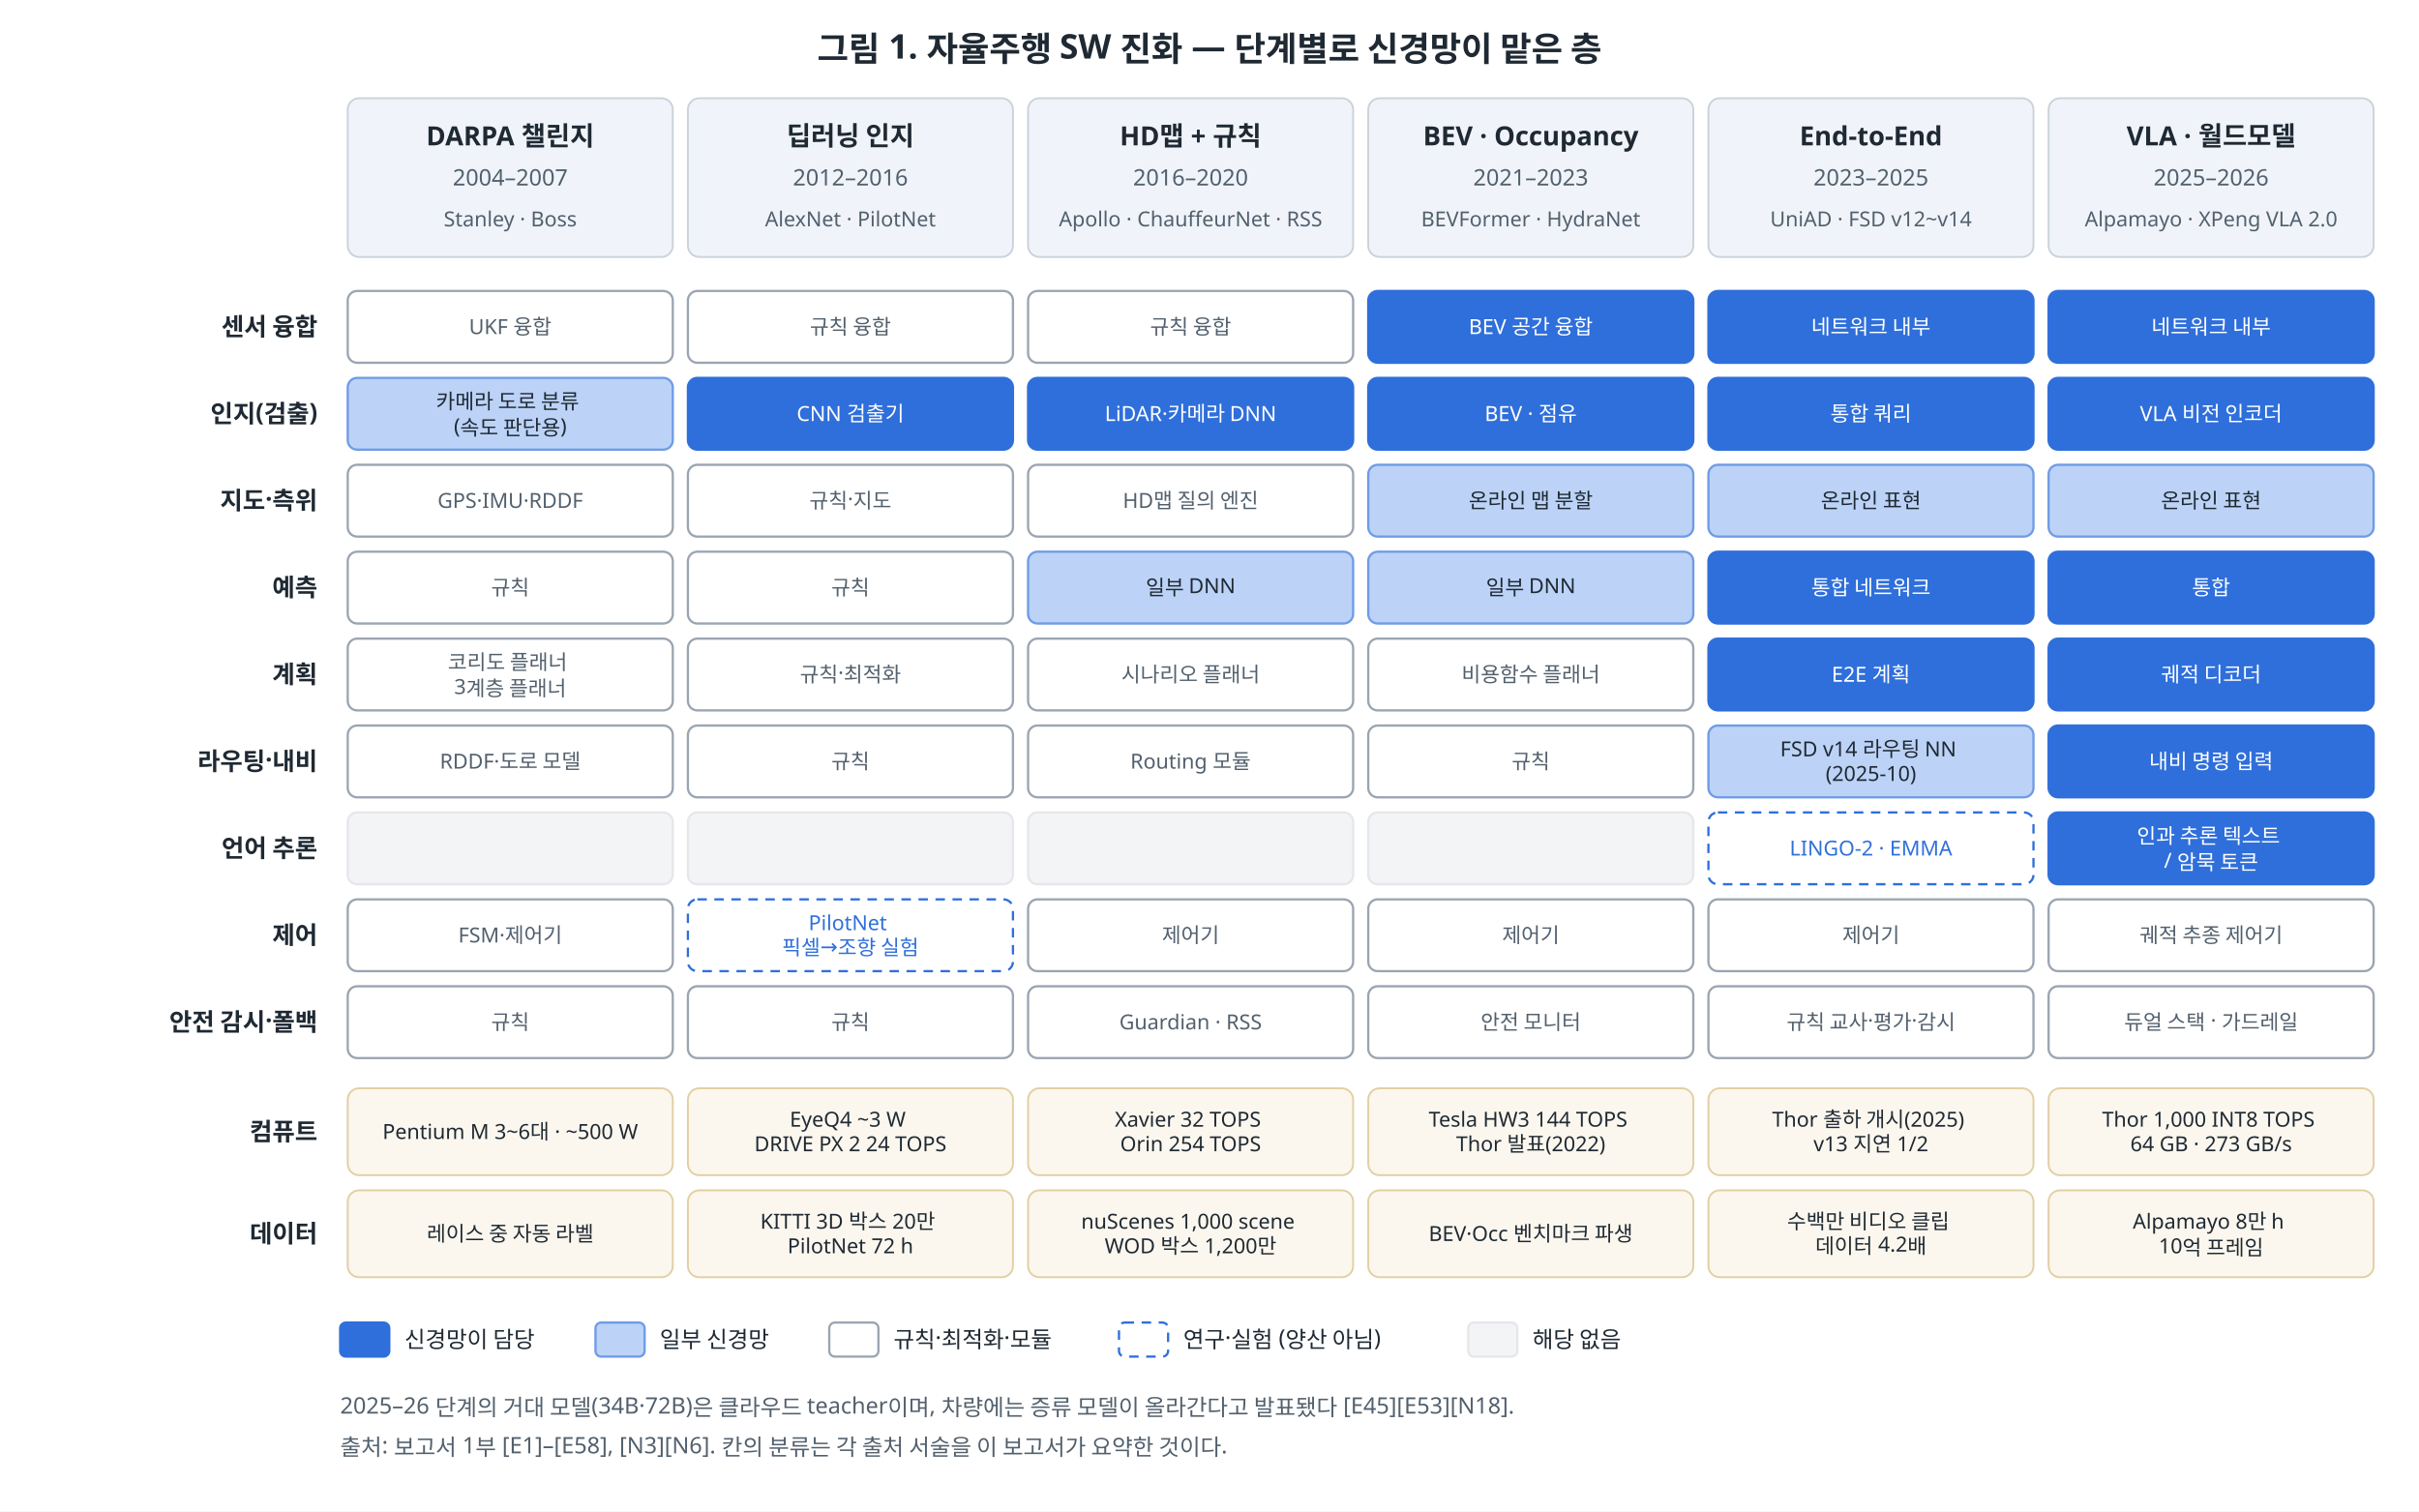
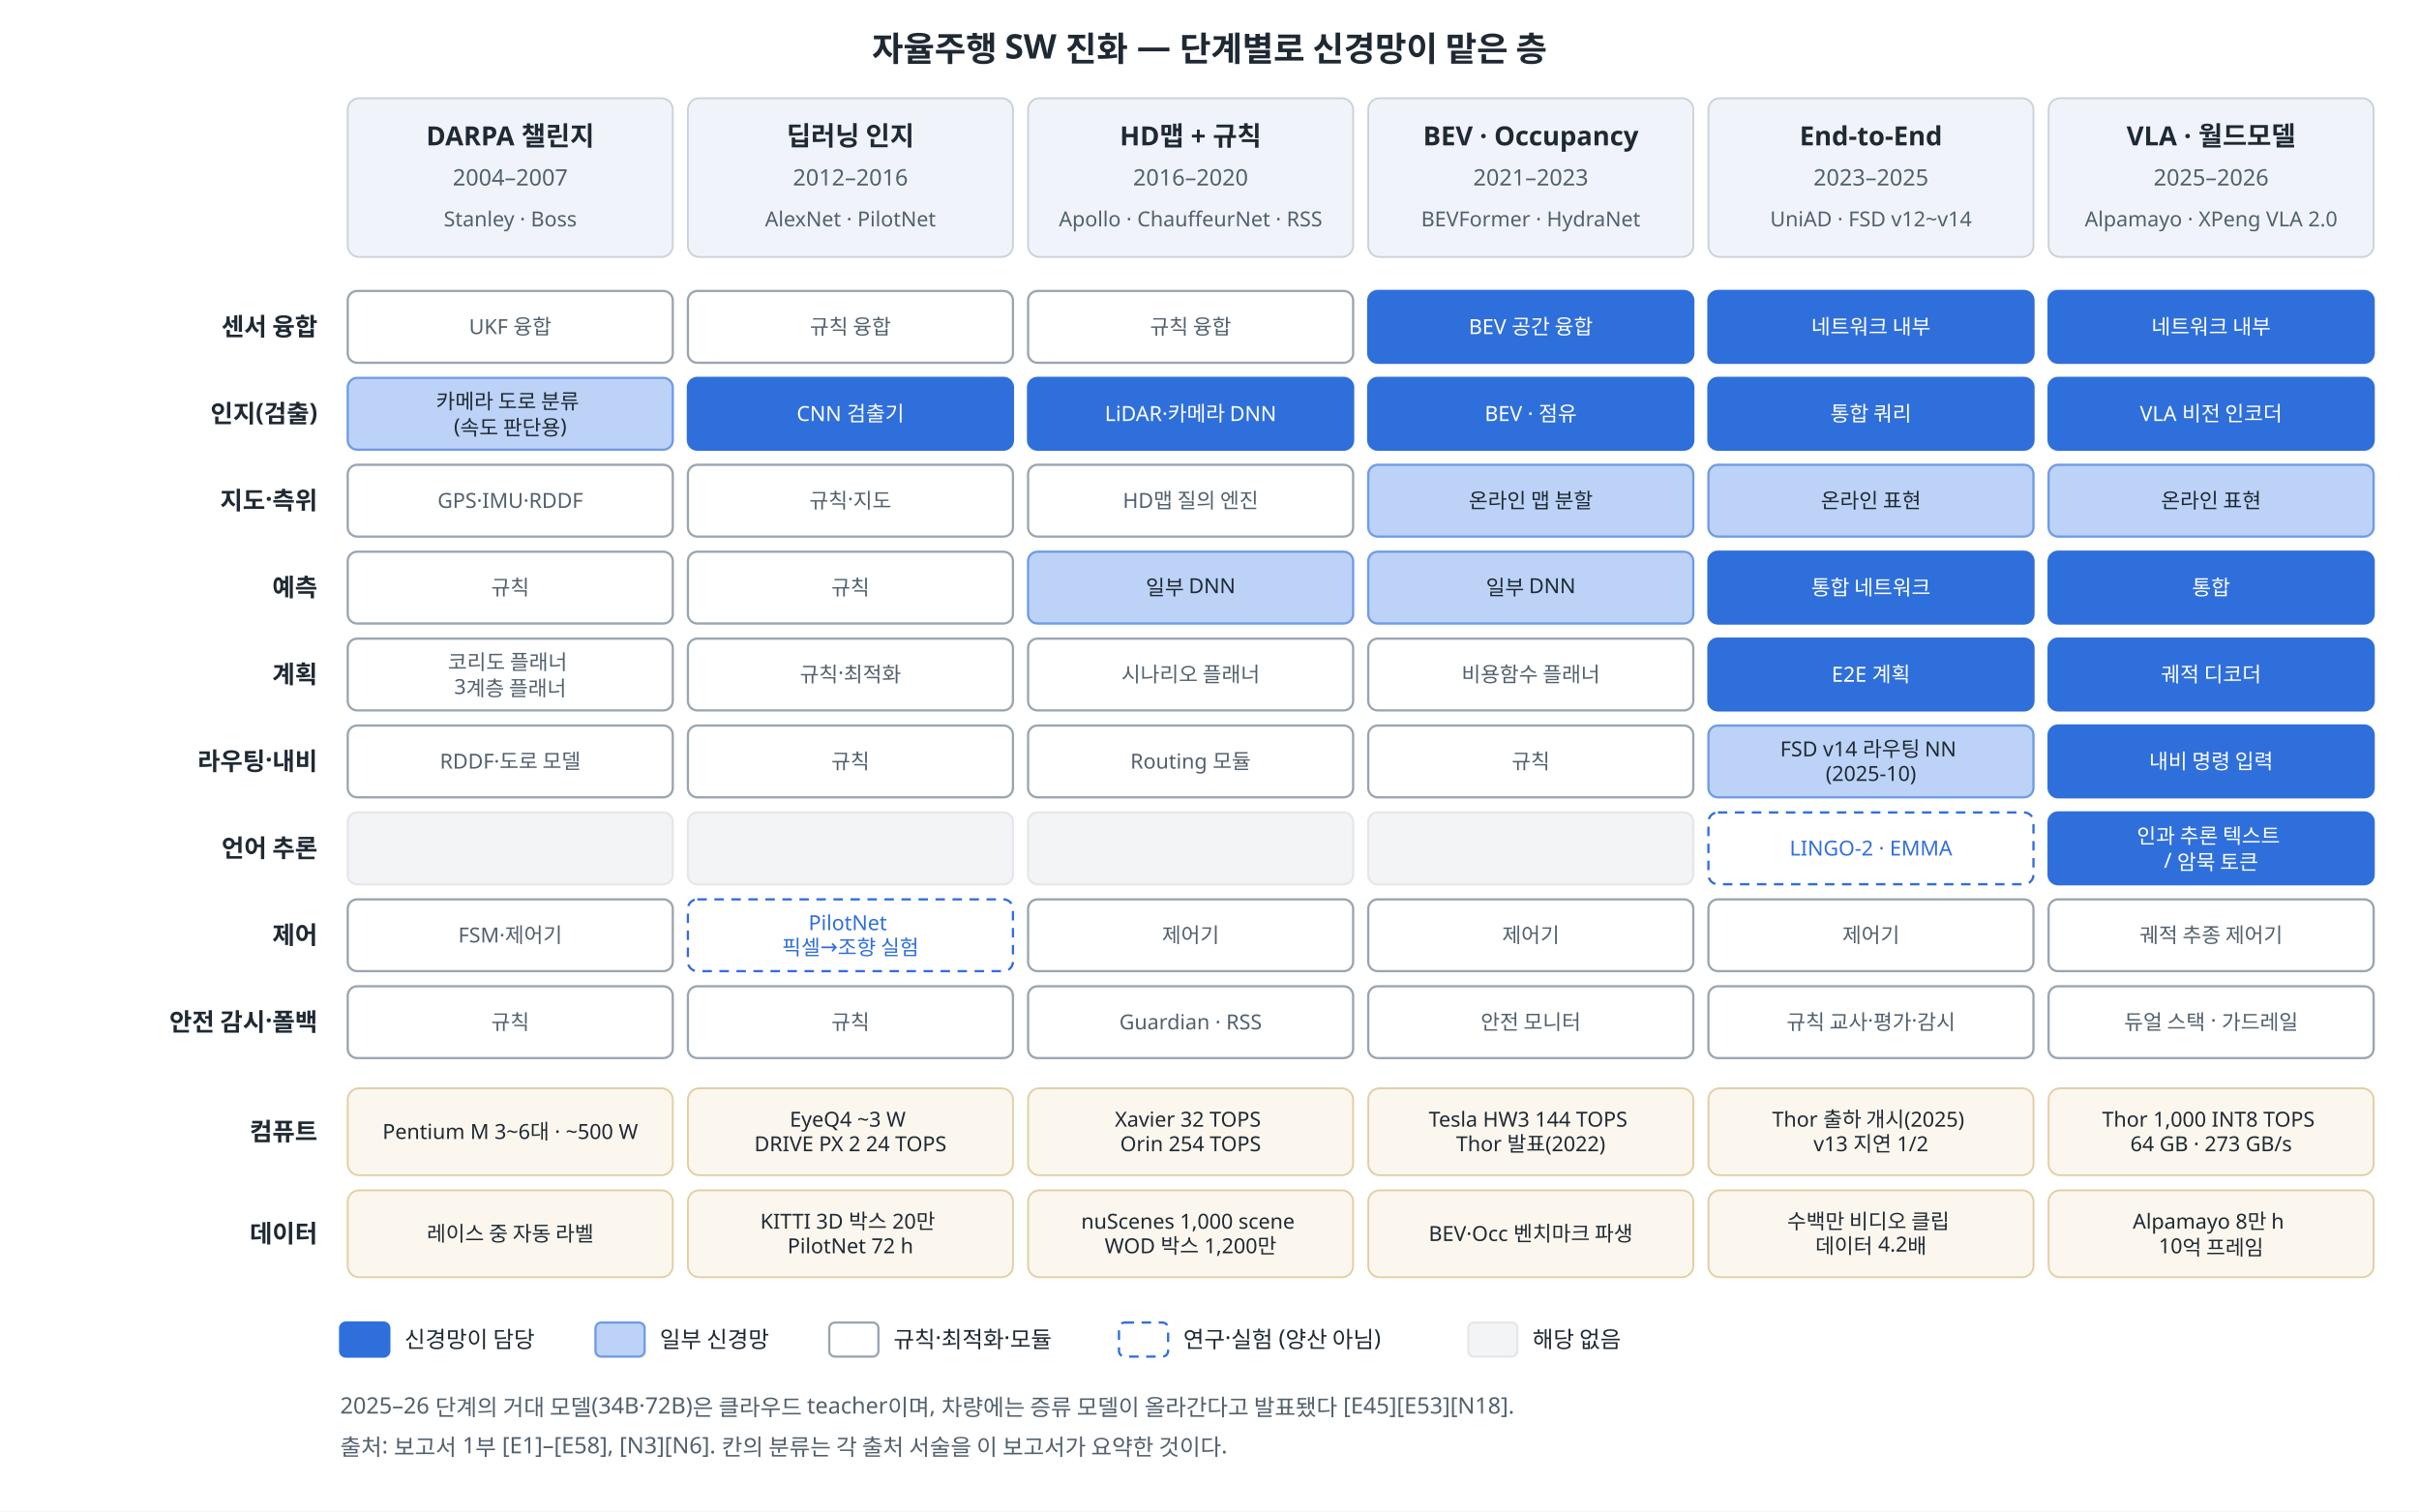
- <svg xmlns="http://www.w3.org/2000/svg" viewBox="0 0 1280 800" width="1280" height="800" font-family="'Pretendard','Apple SD Gothic Neo','Noto Sans KR','Malgun Gothic',sans-serif" role="img" aria-label="그림 1. 자율주행 SW 진화와 신경망 경계">
+ <svg xmlns="http://www.w3.org/2000/svg" viewBox="0 0 1280 800" width="1280" height="800" font-family="'Pretendard','Apple SD Gothic Neo','Noto Sans KR','Malgun Gothic',sans-serif" role="img" aria-label="자율주행 SW 진화와 신경망 경계">
  <defs>
    <marker id="ah" viewBox="0 0 10 10" refX="9" refY="5" markerWidth="7" markerHeight="7" orient="auto-start-reverse">
      <path d="M0,0 L10,5 L0,10 z" fill="#52606d" />
    </marker>
  </defs>
  <rect width="1280" height="800" fill="#ffffff" />
  <text x="640.0" y="26.0" font-size="18" font-weight="700" text-anchor="middle" fill="#1f2933" dominant-baseline="middle">
-     <tspan x="640.0" dy="0.0">그림 1. 자율주행 SW 진화 — 단계별로 신경망이 맡은 층</tspan>
+     <tspan x="640.0" dy="0.0">자율주행 SW 진화 — 단계별로 신경망이 맡은 층</tspan>
  </text>
  <rect x="184.0" y="52.0" width="172.0" height="84.0" rx="6" fill="#f0f4fa" fill-opacity="1" stroke="#cbd2d9" stroke-width="1" />
  <text x="270.0" y="72.0" font-size="14" font-weight="700" text-anchor="middle" fill="#1f2933" dominant-baseline="middle">
    <tspan x="270.0" dy="0.0">DARPA 챌린지</tspan>
  </text>
  <text x="270.0" y="94.0" font-size="12" font-weight="400" text-anchor="middle" fill="#52606d" dominant-baseline="middle">
    <tspan x="270.0" dy="0.0">2004–2007</tspan>
  </text>
  <text x="270.0" y="116.0" font-size="11" font-weight="400" text-anchor="middle" fill="#52606d" dominant-baseline="middle">
    <tspan x="270.0" dy="0.0">Stanley · Boss</tspan>
  </text>
  <rect x="364.0" y="52.0" width="172.0" height="84.0" rx="6" fill="#f0f4fa" fill-opacity="1" stroke="#cbd2d9" stroke-width="1" />
  <text x="450.0" y="72.0" font-size="14" font-weight="700" text-anchor="middle" fill="#1f2933" dominant-baseline="middle">
    <tspan x="450.0" dy="0.0">딥러닝 인지</tspan>
  </text>
  <text x="450.0" y="94.0" font-size="12" font-weight="400" text-anchor="middle" fill="#52606d" dominant-baseline="middle">
    <tspan x="450.0" dy="0.0">2012–2016</tspan>
  </text>
  <text x="450.0" y="116.0" font-size="11" font-weight="400" text-anchor="middle" fill="#52606d" dominant-baseline="middle">
    <tspan x="450.0" dy="0.0">AlexNet · PilotNet</tspan>
  </text>
  <rect x="544.0" y="52.0" width="172.0" height="84.0" rx="6" fill="#f0f4fa" fill-opacity="1" stroke="#cbd2d9" stroke-width="1" />
  <text x="630.0" y="72.0" font-size="14" font-weight="700" text-anchor="middle" fill="#1f2933" dominant-baseline="middle">
    <tspan x="630.0" dy="0.0">HD맵 + 규칙</tspan>
  </text>
  <text x="630.0" y="94.0" font-size="12" font-weight="400" text-anchor="middle" fill="#52606d" dominant-baseline="middle">
    <tspan x="630.0" dy="0.0">2016–2020</tspan>
  </text>
  <text x="630.0" y="116.0" font-size="11" font-weight="400" text-anchor="middle" fill="#52606d" dominant-baseline="middle">
    <tspan x="630.0" dy="0.0">Apollo · ChauffeurNet · RSS</tspan>
  </text>
  <rect x="724.0" y="52.0" width="172.0" height="84.0" rx="6" fill="#f0f4fa" fill-opacity="1" stroke="#cbd2d9" stroke-width="1" />
  <text x="810.0" y="72.0" font-size="14" font-weight="700" text-anchor="middle" fill="#1f2933" dominant-baseline="middle">
    <tspan x="810.0" dy="0.0">BEV · Occupancy</tspan>
  </text>
  <text x="810.0" y="94.0" font-size="12" font-weight="400" text-anchor="middle" fill="#52606d" dominant-baseline="middle">
    <tspan x="810.0" dy="0.0">2021–2023</tspan>
  </text>
  <text x="810.0" y="116.0" font-size="11" font-weight="400" text-anchor="middle" fill="#52606d" dominant-baseline="middle">
    <tspan x="810.0" dy="0.0">BEVFormer · HydraNet</tspan>
  </text>
  <rect x="904.0" y="52.0" width="172.0" height="84.0" rx="6" fill="#f0f4fa" fill-opacity="1" stroke="#cbd2d9" stroke-width="1" />
  <text x="990.0" y="72.0" font-size="14" font-weight="700" text-anchor="middle" fill="#1f2933" dominant-baseline="middle">
    <tspan x="990.0" dy="0.0">End-to-End</tspan>
  </text>
  <text x="990.0" y="94.0" font-size="12" font-weight="400" text-anchor="middle" fill="#52606d" dominant-baseline="middle">
    <tspan x="990.0" dy="0.0">2023–2025</tspan>
  </text>
  <text x="990.0" y="116.0" font-size="11" font-weight="400" text-anchor="middle" fill="#52606d" dominant-baseline="middle">
    <tspan x="990.0" dy="0.0">UniAD · FSD v12~v14</tspan>
  </text>
  <rect x="1084.0" y="52.0" width="172.0" height="84.0" rx="6" fill="#f0f4fa" fill-opacity="1" stroke="#cbd2d9" stroke-width="1" />
  <text x="1170.0" y="72.0" font-size="14" font-weight="700" text-anchor="middle" fill="#1f2933" dominant-baseline="middle">
    <tspan x="1170.0" dy="0.0">VLA · 월드모델</tspan>
  </text>
  <text x="1170.0" y="94.0" font-size="12" font-weight="400" text-anchor="middle" fill="#52606d" dominant-baseline="middle">
    <tspan x="1170.0" dy="0.0">2025–2026</tspan>
  </text>
  <text x="1170.0" y="116.0" font-size="11" font-weight="400" text-anchor="middle" fill="#52606d" dominant-baseline="middle">
    <tspan x="1170.0" dy="0.0">Alpamayo · XPeng VLA 2.0</tspan>
  </text>
  <text x="168.0" y="173.0" font-size="13" font-weight="600" text-anchor="end" fill="#1f2933" dominant-baseline="middle">
    <tspan x="168.0" dy="0.0">센서 융합</tspan>
  </text>
  <rect x="184.0" y="154.0" width="172.0" height="38.0" rx="5" fill="#ffffff" fill-opacity="1" stroke="#9aa5b1" stroke-width="1.2" />
  <text x="270.0" y="173.0" font-size="11" font-weight="400" text-anchor="middle" fill="#52606d" dominant-baseline="middle">
    <tspan x="270.0" dy="0.0">UKF 융합</tspan>
  </text>
  <rect x="364.0" y="154.0" width="172.0" height="38.0" rx="5" fill="#ffffff" fill-opacity="1" stroke="#9aa5b1" stroke-width="1.2" />
  <text x="450.0" y="173.0" font-size="11" font-weight="400" text-anchor="middle" fill="#52606d" dominant-baseline="middle">
    <tspan x="450.0" dy="0.0">규칙 융합</tspan>
  </text>
  <rect x="544.0" y="154.0" width="172.0" height="38.0" rx="5" fill="#ffffff" fill-opacity="1" stroke="#9aa5b1" stroke-width="1.2" />
  <text x="630.0" y="173.0" font-size="11" font-weight="400" text-anchor="middle" fill="#52606d" dominant-baseline="middle">
    <tspan x="630.0" dy="0.0">규칙 융합</tspan>
  </text>
  <rect x="724.0" y="154.0" width="172.0" height="38.0" rx="5" fill="#2f6fdb" fill-opacity="1" stroke="#2f6fdb" stroke-width="1.2" />
  <text x="810.0" y="173.0" font-size="11" font-weight="500" text-anchor="middle" fill="#ffffff" dominant-baseline="middle">
    <tspan x="810.0" dy="0.0">BEV 공간 융합</tspan>
  </text>
  <rect x="904.0" y="154.0" width="172.0" height="38.0" rx="5" fill="#2f6fdb" fill-opacity="1" stroke="#2f6fdb" stroke-width="1.2" />
  <text x="990.0" y="173.0" font-size="11" font-weight="500" text-anchor="middle" fill="#ffffff" dominant-baseline="middle">
    <tspan x="990.0" dy="0.0">네트워크 내부</tspan>
  </text>
  <rect x="1084.0" y="154.0" width="172.0" height="38.0" rx="5" fill="#2f6fdb" fill-opacity="1" stroke="#2f6fdb" stroke-width="1.2" />
  <text x="1170.0" y="173.0" font-size="11" font-weight="500" text-anchor="middle" fill="#ffffff" dominant-baseline="middle">
    <tspan x="1170.0" dy="0.0">네트워크 내부</tspan>
  </text>
  <text x="168.0" y="219.0" font-size="13" font-weight="600" text-anchor="end" fill="#1f2933" dominant-baseline="middle">
    <tspan x="168.0" dy="0.0">인지(검출)</tspan>
  </text>
  <rect x="184.0" y="200.0" width="172.0" height="38.0" rx="5" fill="#bcd3f7" fill-opacity="1" stroke="#6f9be6" stroke-width="1.2" />
  <text x="270.0" y="212.5" font-size="11" font-weight="400" text-anchor="middle" fill="#1f2933" dominant-baseline="middle">
    <tspan x="270.0" dy="0.0">카메라 도로 분류</tspan>
    <tspan x="270.0" dy="13.0">(속도 판단용)</tspan>
  </text>
  <rect x="364.0" y="200.0" width="172.0" height="38.0" rx="5" fill="#2f6fdb" fill-opacity="1" stroke="#2f6fdb" stroke-width="1.2" />
  <text x="450.0" y="219.0" font-size="11" font-weight="500" text-anchor="middle" fill="#ffffff" dominant-baseline="middle">
    <tspan x="450.0" dy="0.0">CNN 검출기</tspan>
  </text>
  <rect x="544.0" y="200.0" width="172.0" height="38.0" rx="5" fill="#2f6fdb" fill-opacity="1" stroke="#2f6fdb" stroke-width="1.2" />
  <text x="630.0" y="219.0" font-size="11" font-weight="500" text-anchor="middle" fill="#ffffff" dominant-baseline="middle">
    <tspan x="630.0" dy="0.0">LiDAR·카메라 DNN</tspan>
  </text>
  <rect x="724.0" y="200.0" width="172.0" height="38.0" rx="5" fill="#2f6fdb" fill-opacity="1" stroke="#2f6fdb" stroke-width="1.2" />
  <text x="810.0" y="219.0" font-size="11" font-weight="500" text-anchor="middle" fill="#ffffff" dominant-baseline="middle">
    <tspan x="810.0" dy="0.0">BEV · 점유</tspan>
  </text>
  <rect x="904.0" y="200.0" width="172.0" height="38.0" rx="5" fill="#2f6fdb" fill-opacity="1" stroke="#2f6fdb" stroke-width="1.2" />
  <text x="990.0" y="219.0" font-size="11" font-weight="500" text-anchor="middle" fill="#ffffff" dominant-baseline="middle">
    <tspan x="990.0" dy="0.0">통합 쿼리</tspan>
  </text>
  <rect x="1084.0" y="200.0" width="172.0" height="38.0" rx="5" fill="#2f6fdb" fill-opacity="1" stroke="#2f6fdb" stroke-width="1.2" />
  <text x="1170.0" y="219.0" font-size="11" font-weight="500" text-anchor="middle" fill="#ffffff" dominant-baseline="middle">
    <tspan x="1170.0" dy="0.0">VLA 비전 인코더</tspan>
  </text>
  <text x="168.0" y="265.0" font-size="13" font-weight="600" text-anchor="end" fill="#1f2933" dominant-baseline="middle">
    <tspan x="168.0" dy="0.0">지도·측위</tspan>
  </text>
  <rect x="184.0" y="246.0" width="172.0" height="38.0" rx="5" fill="#ffffff" fill-opacity="1" stroke="#9aa5b1" stroke-width="1.2" />
  <text x="270.0" y="265.0" font-size="11" font-weight="400" text-anchor="middle" fill="#52606d" dominant-baseline="middle">
    <tspan x="270.0" dy="0.0">GPS·IMU·RDDF</tspan>
  </text>
  <rect x="364.0" y="246.0" width="172.0" height="38.0" rx="5" fill="#ffffff" fill-opacity="1" stroke="#9aa5b1" stroke-width="1.2" />
  <text x="450.0" y="265.0" font-size="11" font-weight="400" text-anchor="middle" fill="#52606d" dominant-baseline="middle">
    <tspan x="450.0" dy="0.0">규칙·지도</tspan>
  </text>
  <rect x="544.0" y="246.0" width="172.0" height="38.0" rx="5" fill="#ffffff" fill-opacity="1" stroke="#9aa5b1" stroke-width="1.2" />
  <text x="630.0" y="265.0" font-size="11" font-weight="400" text-anchor="middle" fill="#52606d" dominant-baseline="middle">
    <tspan x="630.0" dy="0.0">HD맵 질의 엔진</tspan>
  </text>
  <rect x="724.0" y="246.0" width="172.0" height="38.0" rx="5" fill="#bcd3f7" fill-opacity="1" stroke="#6f9be6" stroke-width="1.2" />
  <text x="810.0" y="265.0" font-size="11" font-weight="400" text-anchor="middle" fill="#1f2933" dominant-baseline="middle">
    <tspan x="810.0" dy="0.0">온라인 맵 분할</tspan>
  </text>
  <rect x="904.0" y="246.0" width="172.0" height="38.0" rx="5" fill="#bcd3f7" fill-opacity="1" stroke="#6f9be6" stroke-width="1.2" />
  <text x="990.0" y="265.0" font-size="11" font-weight="400" text-anchor="middle" fill="#1f2933" dominant-baseline="middle">
    <tspan x="990.0" dy="0.0">온라인 표현</tspan>
  </text>
  <rect x="1084.0" y="246.0" width="172.0" height="38.0" rx="5" fill="#bcd3f7" fill-opacity="1" stroke="#6f9be6" stroke-width="1.2" />
  <text x="1170.0" y="265.0" font-size="11" font-weight="400" text-anchor="middle" fill="#1f2933" dominant-baseline="middle">
    <tspan x="1170.0" dy="0.0">온라인 표현</tspan>
  </text>
  <text x="168.0" y="311.0" font-size="13" font-weight="600" text-anchor="end" fill="#1f2933" dominant-baseline="middle">
    <tspan x="168.0" dy="0.0">예측</tspan>
  </text>
  <rect x="184.0" y="292.0" width="172.0" height="38.0" rx="5" fill="#ffffff" fill-opacity="1" stroke="#9aa5b1" stroke-width="1.2" />
  <text x="270.0" y="311.0" font-size="11" font-weight="400" text-anchor="middle" fill="#52606d" dominant-baseline="middle">
    <tspan x="270.0" dy="0.0">규칙</tspan>
  </text>
  <rect x="364.0" y="292.0" width="172.0" height="38.0" rx="5" fill="#ffffff" fill-opacity="1" stroke="#9aa5b1" stroke-width="1.2" />
  <text x="450.0" y="311.0" font-size="11" font-weight="400" text-anchor="middle" fill="#52606d" dominant-baseline="middle">
    <tspan x="450.0" dy="0.0">규칙</tspan>
  </text>
  <rect x="544.0" y="292.0" width="172.0" height="38.0" rx="5" fill="#bcd3f7" fill-opacity="1" stroke="#6f9be6" stroke-width="1.2" />
  <text x="630.0" y="311.0" font-size="11" font-weight="400" text-anchor="middle" fill="#1f2933" dominant-baseline="middle">
    <tspan x="630.0" dy="0.0">일부 DNN</tspan>
  </text>
  <rect x="724.0" y="292.0" width="172.0" height="38.0" rx="5" fill="#bcd3f7" fill-opacity="1" stroke="#6f9be6" stroke-width="1.2" />
  <text x="810.0" y="311.0" font-size="11" font-weight="400" text-anchor="middle" fill="#1f2933" dominant-baseline="middle">
    <tspan x="810.0" dy="0.0">일부 DNN</tspan>
  </text>
  <rect x="904.0" y="292.0" width="172.0" height="38.0" rx="5" fill="#2f6fdb" fill-opacity="1" stroke="#2f6fdb" stroke-width="1.2" />
  <text x="990.0" y="311.0" font-size="11" font-weight="500" text-anchor="middle" fill="#ffffff" dominant-baseline="middle">
    <tspan x="990.0" dy="0.0">통합 네트워크</tspan>
  </text>
  <rect x="1084.0" y="292.0" width="172.0" height="38.0" rx="5" fill="#2f6fdb" fill-opacity="1" stroke="#2f6fdb" stroke-width="1.2" />
  <text x="1170.0" y="311.0" font-size="11" font-weight="500" text-anchor="middle" fill="#ffffff" dominant-baseline="middle">
    <tspan x="1170.0" dy="0.0">통합</tspan>
  </text>
  <text x="168.0" y="357.0" font-size="13" font-weight="600" text-anchor="end" fill="#1f2933" dominant-baseline="middle">
    <tspan x="168.0" dy="0.0">계획</tspan>
  </text>
  <rect x="184.0" y="338.0" width="172.0" height="38.0" rx="5" fill="#ffffff" fill-opacity="1" stroke="#9aa5b1" stroke-width="1.2" />
  <text x="270.0" y="350.5" font-size="11" font-weight="400" text-anchor="middle" fill="#52606d" dominant-baseline="middle">
    <tspan x="270.0" dy="0.0">코리도 플래너</tspan>
    <tspan x="270.0" dy="13.0">3계층 플래너</tspan>
  </text>
  <rect x="364.0" y="338.0" width="172.0" height="38.0" rx="5" fill="#ffffff" fill-opacity="1" stroke="#9aa5b1" stroke-width="1.2" />
  <text x="450.0" y="357.0" font-size="11" font-weight="400" text-anchor="middle" fill="#52606d" dominant-baseline="middle">
    <tspan x="450.0" dy="0.0">규칙·최적화</tspan>
  </text>
  <rect x="544.0" y="338.0" width="172.0" height="38.0" rx="5" fill="#ffffff" fill-opacity="1" stroke="#9aa5b1" stroke-width="1.2" />
  <text x="630.0" y="357.0" font-size="11" font-weight="400" text-anchor="middle" fill="#52606d" dominant-baseline="middle">
    <tspan x="630.0" dy="0.0">시나리오 플래너</tspan>
  </text>
  <rect x="724.0" y="338.0" width="172.0" height="38.0" rx="5" fill="#ffffff" fill-opacity="1" stroke="#9aa5b1" stroke-width="1.2" />
  <text x="810.0" y="357.0" font-size="11" font-weight="400" text-anchor="middle" fill="#52606d" dominant-baseline="middle">
    <tspan x="810.0" dy="0.0">비용함수 플래너</tspan>
  </text>
  <rect x="904.0" y="338.0" width="172.0" height="38.0" rx="5" fill="#2f6fdb" fill-opacity="1" stroke="#2f6fdb" stroke-width="1.2" />
  <text x="990.0" y="357.0" font-size="11" font-weight="500" text-anchor="middle" fill="#ffffff" dominant-baseline="middle">
    <tspan x="990.0" dy="0.0">E2E 계획</tspan>
  </text>
  <rect x="1084.0" y="338.0" width="172.0" height="38.0" rx="5" fill="#2f6fdb" fill-opacity="1" stroke="#2f6fdb" stroke-width="1.2" />
  <text x="1170.0" y="357.0" font-size="11" font-weight="500" text-anchor="middle" fill="#ffffff" dominant-baseline="middle">
    <tspan x="1170.0" dy="0.0">궤적 디코더</tspan>
  </text>
  <text x="168.0" y="403.0" font-size="13" font-weight="600" text-anchor="end" fill="#1f2933" dominant-baseline="middle">
    <tspan x="168.0" dy="0.0">라우팅·내비</tspan>
  </text>
  <rect x="184.0" y="384.0" width="172.0" height="38.0" rx="5" fill="#ffffff" fill-opacity="1" stroke="#9aa5b1" stroke-width="1.2" />
  <text x="270.0" y="403.0" font-size="11" font-weight="400" text-anchor="middle" fill="#52606d" dominant-baseline="middle">
    <tspan x="270.0" dy="0.0">RDDF·도로 모델</tspan>
  </text>
  <rect x="364.0" y="384.0" width="172.0" height="38.0" rx="5" fill="#ffffff" fill-opacity="1" stroke="#9aa5b1" stroke-width="1.2" />
  <text x="450.0" y="403.0" font-size="11" font-weight="400" text-anchor="middle" fill="#52606d" dominant-baseline="middle">
    <tspan x="450.0" dy="0.0">규칙</tspan>
  </text>
  <rect x="544.0" y="384.0" width="172.0" height="38.0" rx="5" fill="#ffffff" fill-opacity="1" stroke="#9aa5b1" stroke-width="1.2" />
  <text x="630.0" y="403.0" font-size="11" font-weight="400" text-anchor="middle" fill="#52606d" dominant-baseline="middle">
    <tspan x="630.0" dy="0.0">Routing 모듈</tspan>
  </text>
  <rect x="724.0" y="384.0" width="172.0" height="38.0" rx="5" fill="#ffffff" fill-opacity="1" stroke="#9aa5b1" stroke-width="1.2" />
  <text x="810.0" y="403.0" font-size="11" font-weight="400" text-anchor="middle" fill="#52606d" dominant-baseline="middle">
    <tspan x="810.0" dy="0.0">규칙</tspan>
  </text>
  <rect x="904.0" y="384.0" width="172.0" height="38.0" rx="5" fill="#bcd3f7" fill-opacity="1" stroke="#6f9be6" stroke-width="1.2" />
  <text x="990.0" y="396.5" font-size="11" font-weight="400" text-anchor="middle" fill="#1f2933" dominant-baseline="middle">
    <tspan x="990.0" dy="0.0">FSD v14 라우팅 NN</tspan>
    <tspan x="990.0" dy="13.0">(2025-10)</tspan>
  </text>
  <rect x="1084.0" y="384.0" width="172.0" height="38.0" rx="5" fill="#2f6fdb" fill-opacity="1" stroke="#2f6fdb" stroke-width="1.2" />
  <text x="1170.0" y="403.0" font-size="11" font-weight="500" text-anchor="middle" fill="#ffffff" dominant-baseline="middle">
    <tspan x="1170.0" dy="0.0">내비 명령 입력</tspan>
  </text>
  <text x="168.0" y="449.0" font-size="13" font-weight="600" text-anchor="end" fill="#1f2933" dominant-baseline="middle">
    <tspan x="168.0" dy="0.0">언어 추론</tspan>
  </text>
  <rect x="184.0" y="430.0" width="172.0" height="38.0" rx="5" fill="#f3f4f6" fill-opacity="1" stroke="#e5e7eb" stroke-width="1.2" />
  <rect x="364.0" y="430.0" width="172.0" height="38.0" rx="5" fill="#f3f4f6" fill-opacity="1" stroke="#e5e7eb" stroke-width="1.2" />
  <rect x="544.0" y="430.0" width="172.0" height="38.0" rx="5" fill="#f3f4f6" fill-opacity="1" stroke="#e5e7eb" stroke-width="1.2" />
  <rect x="724.0" y="430.0" width="172.0" height="38.0" rx="5" fill="#f3f4f6" fill-opacity="1" stroke="#e5e7eb" stroke-width="1.2" />
  <rect x="904.0" y="430.0" width="172.0" height="38.0" rx="5" fill="#ffffff" fill-opacity="1" stroke="#2f6fdb" stroke-width="1.2" stroke-dasharray="5 4" />
  <text x="990.0" y="449.0" font-size="11" font-weight="400" text-anchor="middle" fill="#2f6fdb" dominant-baseline="middle">
    <tspan x="990.0" dy="0.0">LINGO-2 · EMMA</tspan>
  </text>
  <rect x="1084.0" y="430.0" width="172.0" height="38.0" rx="5" fill="#2f6fdb" fill-opacity="1" stroke="#2f6fdb" stroke-width="1.2" />
  <text x="1170.0" y="442.5" font-size="11" font-weight="500" text-anchor="middle" fill="#ffffff" dominant-baseline="middle">
    <tspan x="1170.0" dy="0.0">인과 추론 텍스트</tspan>
    <tspan x="1170.0" dy="13.0">/ 암묵 토큰</tspan>
  </text>
  <text x="168.0" y="495.0" font-size="13" font-weight="600" text-anchor="end" fill="#1f2933" dominant-baseline="middle">
    <tspan x="168.0" dy="0.0">제어</tspan>
  </text>
  <rect x="184.0" y="476.0" width="172.0" height="38.0" rx="5" fill="#ffffff" fill-opacity="1" stroke="#9aa5b1" stroke-width="1.2" />
  <text x="270.0" y="495.0" font-size="11" font-weight="400" text-anchor="middle" fill="#52606d" dominant-baseline="middle">
    <tspan x="270.0" dy="0.0">FSM·제어기</tspan>
  </text>
  <rect x="364.0" y="476.0" width="172.0" height="38.0" rx="5" fill="#ffffff" fill-opacity="1" stroke="#2f6fdb" stroke-width="1.2" stroke-dasharray="5 4" />
  <text x="450.0" y="488.5" font-size="11" font-weight="400" text-anchor="middle" fill="#2f6fdb" dominant-baseline="middle">
    <tspan x="450.0" dy="0.0">PilotNet</tspan>
    <tspan x="450.0" dy="13.0">픽셀→조향 실험</tspan>
  </text>
  <rect x="544.0" y="476.0" width="172.0" height="38.0" rx="5" fill="#ffffff" fill-opacity="1" stroke="#9aa5b1" stroke-width="1.2" />
  <text x="630.0" y="495.0" font-size="11" font-weight="400" text-anchor="middle" fill="#52606d" dominant-baseline="middle">
    <tspan x="630.0" dy="0.0">제어기</tspan>
  </text>
  <rect x="724.0" y="476.0" width="172.0" height="38.0" rx="5" fill="#ffffff" fill-opacity="1" stroke="#9aa5b1" stroke-width="1.2" />
  <text x="810.0" y="495.0" font-size="11" font-weight="400" text-anchor="middle" fill="#52606d" dominant-baseline="middle">
    <tspan x="810.0" dy="0.0">제어기</tspan>
  </text>
  <rect x="904.0" y="476.0" width="172.0" height="38.0" rx="5" fill="#ffffff" fill-opacity="1" stroke="#9aa5b1" stroke-width="1.2" />
  <text x="990.0" y="495.0" font-size="11" font-weight="400" text-anchor="middle" fill="#52606d" dominant-baseline="middle">
    <tspan x="990.0" dy="0.0">제어기</tspan>
  </text>
  <rect x="1084.0" y="476.0" width="172.0" height="38.0" rx="5" fill="#ffffff" fill-opacity="1" stroke="#9aa5b1" stroke-width="1.2" />
  <text x="1170.0" y="495.0" font-size="11" font-weight="400" text-anchor="middle" fill="#52606d" dominant-baseline="middle">
    <tspan x="1170.0" dy="0.0">궤적 추종 제어기</tspan>
  </text>
  <text x="168.0" y="541.0" font-size="13" font-weight="600" text-anchor="end" fill="#1f2933" dominant-baseline="middle">
    <tspan x="168.0" dy="0.0">안전 감시·폴백</tspan>
  </text>
  <rect x="184.0" y="522.0" width="172.0" height="38.0" rx="5" fill="#ffffff" fill-opacity="1" stroke="#9aa5b1" stroke-width="1.2" />
  <text x="270.0" y="541.0" font-size="11" font-weight="400" text-anchor="middle" fill="#52606d" dominant-baseline="middle">
    <tspan x="270.0" dy="0.0">규칙</tspan>
  </text>
  <rect x="364.0" y="522.0" width="172.0" height="38.0" rx="5" fill="#ffffff" fill-opacity="1" stroke="#9aa5b1" stroke-width="1.2" />
  <text x="450.0" y="541.0" font-size="11" font-weight="400" text-anchor="middle" fill="#52606d" dominant-baseline="middle">
    <tspan x="450.0" dy="0.0">규칙</tspan>
  </text>
  <rect x="544.0" y="522.0" width="172.0" height="38.0" rx="5" fill="#ffffff" fill-opacity="1" stroke="#9aa5b1" stroke-width="1.2" />
  <text x="630.0" y="541.0" font-size="11" font-weight="400" text-anchor="middle" fill="#52606d" dominant-baseline="middle">
    <tspan x="630.0" dy="0.0">Guardian · RSS</tspan>
  </text>
  <rect x="724.0" y="522.0" width="172.0" height="38.0" rx="5" fill="#ffffff" fill-opacity="1" stroke="#9aa5b1" stroke-width="1.2" />
  <text x="810.0" y="541.0" font-size="11" font-weight="400" text-anchor="middle" fill="#52606d" dominant-baseline="middle">
    <tspan x="810.0" dy="0.0">안전 모니터</tspan>
  </text>
  <rect x="904.0" y="522.0" width="172.0" height="38.0" rx="5" fill="#ffffff" fill-opacity="1" stroke="#9aa5b1" stroke-width="1.2" />
  <text x="990.0" y="541.0" font-size="11" font-weight="400" text-anchor="middle" fill="#52606d" dominant-baseline="middle">
    <tspan x="990.0" dy="0.0">규칙 교사·평가·감시</tspan>
  </text>
  <rect x="1084.0" y="522.0" width="172.0" height="38.0" rx="5" fill="#ffffff" fill-opacity="1" stroke="#9aa5b1" stroke-width="1.2" />
  <text x="1170.0" y="541.0" font-size="11" font-weight="400" text-anchor="middle" fill="#52606d" dominant-baseline="middle">
    <tspan x="1170.0" dy="0.0">듀얼 스택 · 가드레일</tspan>
  </text>
  <text x="168.0" y="599.0" font-size="13" font-weight="700" text-anchor="end" fill="#1f2933" dominant-baseline="middle">
    <tspan x="168.0" dy="0.0">컴퓨트</tspan>
  </text>
  <rect x="184.0" y="576.0" width="172.0" height="46.0" rx="6" fill="#fbf7ee" fill-opacity="1" stroke="#e2cfa3" stroke-width="1" />
  <text x="270.0" y="599.0" font-size="11" font-weight="400" text-anchor="middle" fill="#1f2933" dominant-baseline="middle">
    <tspan x="270.0" dy="0.0">Pentium M 3~6대 · ~500 W</tspan>
  </text>
  <rect x="364.0" y="576.0" width="172.0" height="46.0" rx="6" fill="#fbf7ee" fill-opacity="1" stroke="#e2cfa3" stroke-width="1" />
  <text x="450.0" y="592.5" font-size="11" font-weight="400" text-anchor="middle" fill="#1f2933" dominant-baseline="middle">
    <tspan x="450.0" dy="0.0">EyeQ4 ~3 W</tspan>
    <tspan x="450.0" dy="13.0">DRIVE PX 2 24 TOPS</tspan>
  </text>
  <rect x="544.0" y="576.0" width="172.0" height="46.0" rx="6" fill="#fbf7ee" fill-opacity="1" stroke="#e2cfa3" stroke-width="1" />
  <text x="630.0" y="592.5" font-size="11" font-weight="400" text-anchor="middle" fill="#1f2933" dominant-baseline="middle">
    <tspan x="630.0" dy="0.0">Xavier 32 TOPS</tspan>
    <tspan x="630.0" dy="13.0">Orin 254 TOPS</tspan>
  </text>
  <rect x="724.0" y="576.0" width="172.0" height="46.0" rx="6" fill="#fbf7ee" fill-opacity="1" stroke="#e2cfa3" stroke-width="1" />
  <text x="810.0" y="592.5" font-size="11" font-weight="400" text-anchor="middle" fill="#1f2933" dominant-baseline="middle">
    <tspan x="810.0" dy="0.0">Tesla HW3 144 TOPS</tspan>
    <tspan x="810.0" dy="13.0">Thor 발표(2022)</tspan>
  </text>
  <rect x="904.0" y="576.0" width="172.0" height="46.0" rx="6" fill="#fbf7ee" fill-opacity="1" stroke="#e2cfa3" stroke-width="1" />
  <text x="990.0" y="592.5" font-size="11" font-weight="400" text-anchor="middle" fill="#1f2933" dominant-baseline="middle">
    <tspan x="990.0" dy="0.0">Thor 출하 개시(2025)</tspan>
    <tspan x="990.0" dy="13.0">v13 지연 1/2</tspan>
  </text>
  <rect x="1084.0" y="576.0" width="172.0" height="46.0" rx="6" fill="#fbf7ee" fill-opacity="1" stroke="#e2cfa3" stroke-width="1" />
  <text x="1170.0" y="592.5" font-size="11" font-weight="400" text-anchor="middle" fill="#1f2933" dominant-baseline="middle">
    <tspan x="1170.0" dy="0.0">Thor 1,000 INT8 TOPS</tspan>
    <tspan x="1170.0" dy="13.0">64 GB · 273 GB/s</tspan>
  </text>
  <text x="168.0" y="653.0" font-size="13" font-weight="700" text-anchor="end" fill="#1f2933" dominant-baseline="middle">
    <tspan x="168.0" dy="0.0">데이터</tspan>
  </text>
  <rect x="184.0" y="630.0" width="172.0" height="46.0" rx="6" fill="#fbf7ee" fill-opacity="1" stroke="#e2cfa3" stroke-width="1" />
  <text x="270.0" y="653.0" font-size="11" font-weight="400" text-anchor="middle" fill="#1f2933" dominant-baseline="middle">
    <tspan x="270.0" dy="0.0">레이스 중 자동 라벨</tspan>
  </text>
  <rect x="364.0" y="630.0" width="172.0" height="46.0" rx="6" fill="#fbf7ee" fill-opacity="1" stroke="#e2cfa3" stroke-width="1" />
  <text x="450.0" y="646.5" font-size="11" font-weight="400" text-anchor="middle" fill="#1f2933" dominant-baseline="middle">
    <tspan x="450.0" dy="0.0">KITTI 3D 박스 20만</tspan>
    <tspan x="450.0" dy="13.0">PilotNet 72 h</tspan>
  </text>
  <rect x="544.0" y="630.0" width="172.0" height="46.0" rx="6" fill="#fbf7ee" fill-opacity="1" stroke="#e2cfa3" stroke-width="1" />
  <text x="630.0" y="646.5" font-size="11" font-weight="400" text-anchor="middle" fill="#1f2933" dominant-baseline="middle">
    <tspan x="630.0" dy="0.0">nuScenes 1,000 scene</tspan>
    <tspan x="630.0" dy="13.0">WOD 박스 1,200만</tspan>
  </text>
  <rect x="724.0" y="630.0" width="172.0" height="46.0" rx="6" fill="#fbf7ee" fill-opacity="1" stroke="#e2cfa3" stroke-width="1" />
  <text x="810.0" y="653.0" font-size="11" font-weight="400" text-anchor="middle" fill="#1f2933" dominant-baseline="middle">
    <tspan x="810.0" dy="0.0">BEV·Occ 벤치마크 파생</tspan>
  </text>
  <rect x="904.0" y="630.0" width="172.0" height="46.0" rx="6" fill="#fbf7ee" fill-opacity="1" stroke="#e2cfa3" stroke-width="1" />
  <text x="990.0" y="646.5" font-size="11" font-weight="400" text-anchor="middle" fill="#1f2933" dominant-baseline="middle">
    <tspan x="990.0" dy="0.0">수백만 비디오 클립</tspan>
    <tspan x="990.0" dy="13.0">데이터 4.2배</tspan>
  </text>
  <rect x="1084.0" y="630.0" width="172.0" height="46.0" rx="6" fill="#fbf7ee" fill-opacity="1" stroke="#e2cfa3" stroke-width="1" />
  <text x="1170.0" y="646.5" font-size="11" font-weight="400" text-anchor="middle" fill="#1f2933" dominant-baseline="middle">
    <tspan x="1170.0" dy="0.0">Alpamayo 8만 h</tspan>
    <tspan x="1170.0" dy="13.0">10억 프레임</tspan>
  </text>
  <rect x="180.0" y="700.0" width="26.0" height="18.0" rx="3" fill="#2f6fdb" fill-opacity="1" stroke="#2f6fdb" stroke-width="1.2" />
  <text x="214.0" y="709.0" font-size="12" font-weight="400" text-anchor="start" fill="#1f2933" dominant-baseline="middle">
    <tspan x="214.0" dy="0.0">신경망이 담당</tspan>
  </text>
  <rect x="315.1" y="700.0" width="26.0" height="18.0" rx="3" fill="#bcd3f7" fill-opacity="1" stroke="#6f9be6" stroke-width="1.2" />
  <text x="349.1" y="709.0" font-size="12" font-weight="400" text-anchor="start" fill="#1f2933" dominant-baseline="middle">
    <tspan x="349.1" dy="0.0">일부 신경망</tspan>
  </text>
  <rect x="438.8" y="700.0" width="26.0" height="18.0" rx="3" fill="#ffffff" fill-opacity="1" stroke="#9aa5b1" stroke-width="1.2" />
  <text x="472.8" y="709.0" font-size="12" font-weight="400" text-anchor="start" fill="#1f2933" dominant-baseline="middle">
    <tspan x="472.8" dy="0.0">규칙·최적화·모듈</tspan>
  </text>
  <rect x="592.1" y="700.0" width="26.0" height="18.0" rx="3" fill="#ffffff" fill-opacity="1" stroke="#2f6fdb" stroke-width="1.2" stroke-dasharray="5 4" />
  <text x="626.1" y="709.0" font-size="12" font-weight="400" text-anchor="start" fill="#1f2933" dominant-baseline="middle">
    <tspan x="626.1" dy="0.0">연구·실험 (양산 아님)</tspan>
  </text>
  <rect x="776.9" y="700.0" width="26.0" height="18.0" rx="3" fill="#f3f4f6" fill-opacity="1" stroke="#e5e7eb" stroke-width="1.2" />
  <text x="810.9" y="709.0" font-size="12" font-weight="400" text-anchor="start" fill="#1f2933" dominant-baseline="middle">
    <tspan x="810.9" dy="0.0">해당 없음</tspan>
  </text>
  <text x="180.0" y="744.0" font-size="12" font-weight="400" text-anchor="start" fill="#52606d" dominant-baseline="middle">
    <tspan x="180.0" dy="0.0">2025–26 단계의 거대 모델(34B·72B)은 클라우드 teacher이며, 차량에는 증류 모델이 올라간다고 발표됐다 [E45][E53][N18].</tspan>
  </text>
  <text x="180.0" y="766.0" font-size="12" font-weight="400" text-anchor="start" fill="#52606d" dominant-baseline="middle">
    <tspan x="180.0" dy="0.0">출처: 보고서 1부 [E1]–[E58], [N3][N6]. 칸의 분류는 각 출처 서술을 이 보고서가 요약한 것이다.</tspan>
  </text>
</svg>
